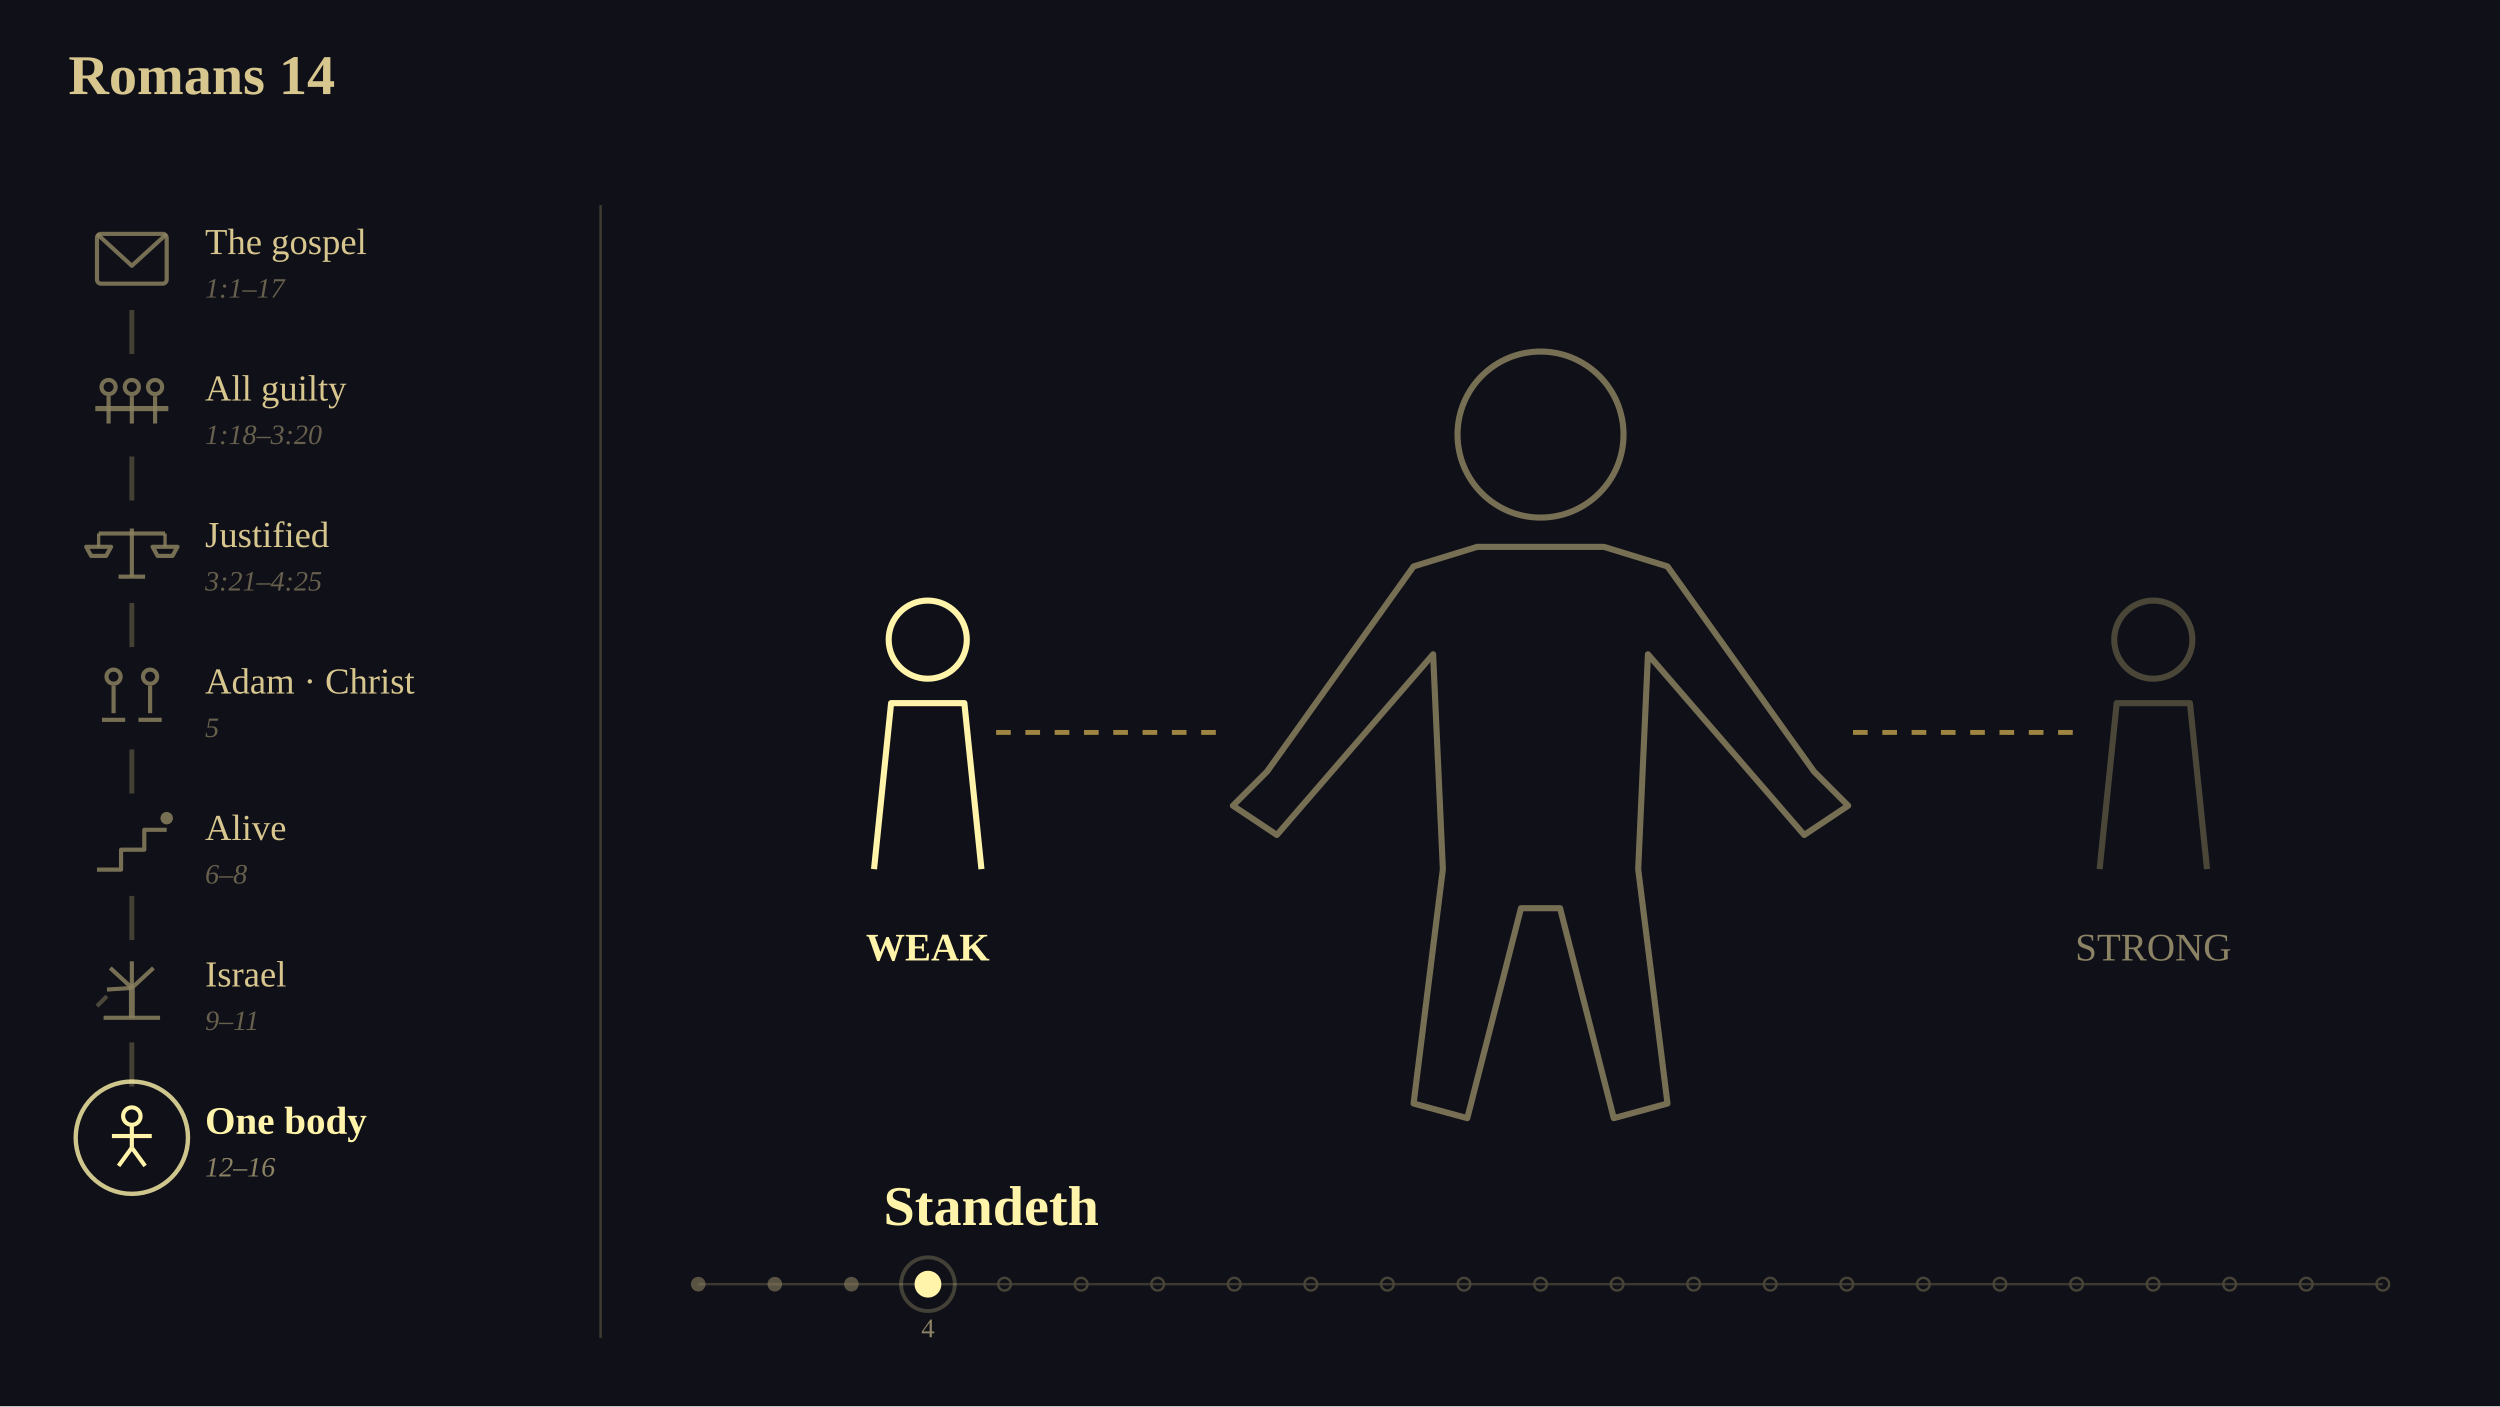
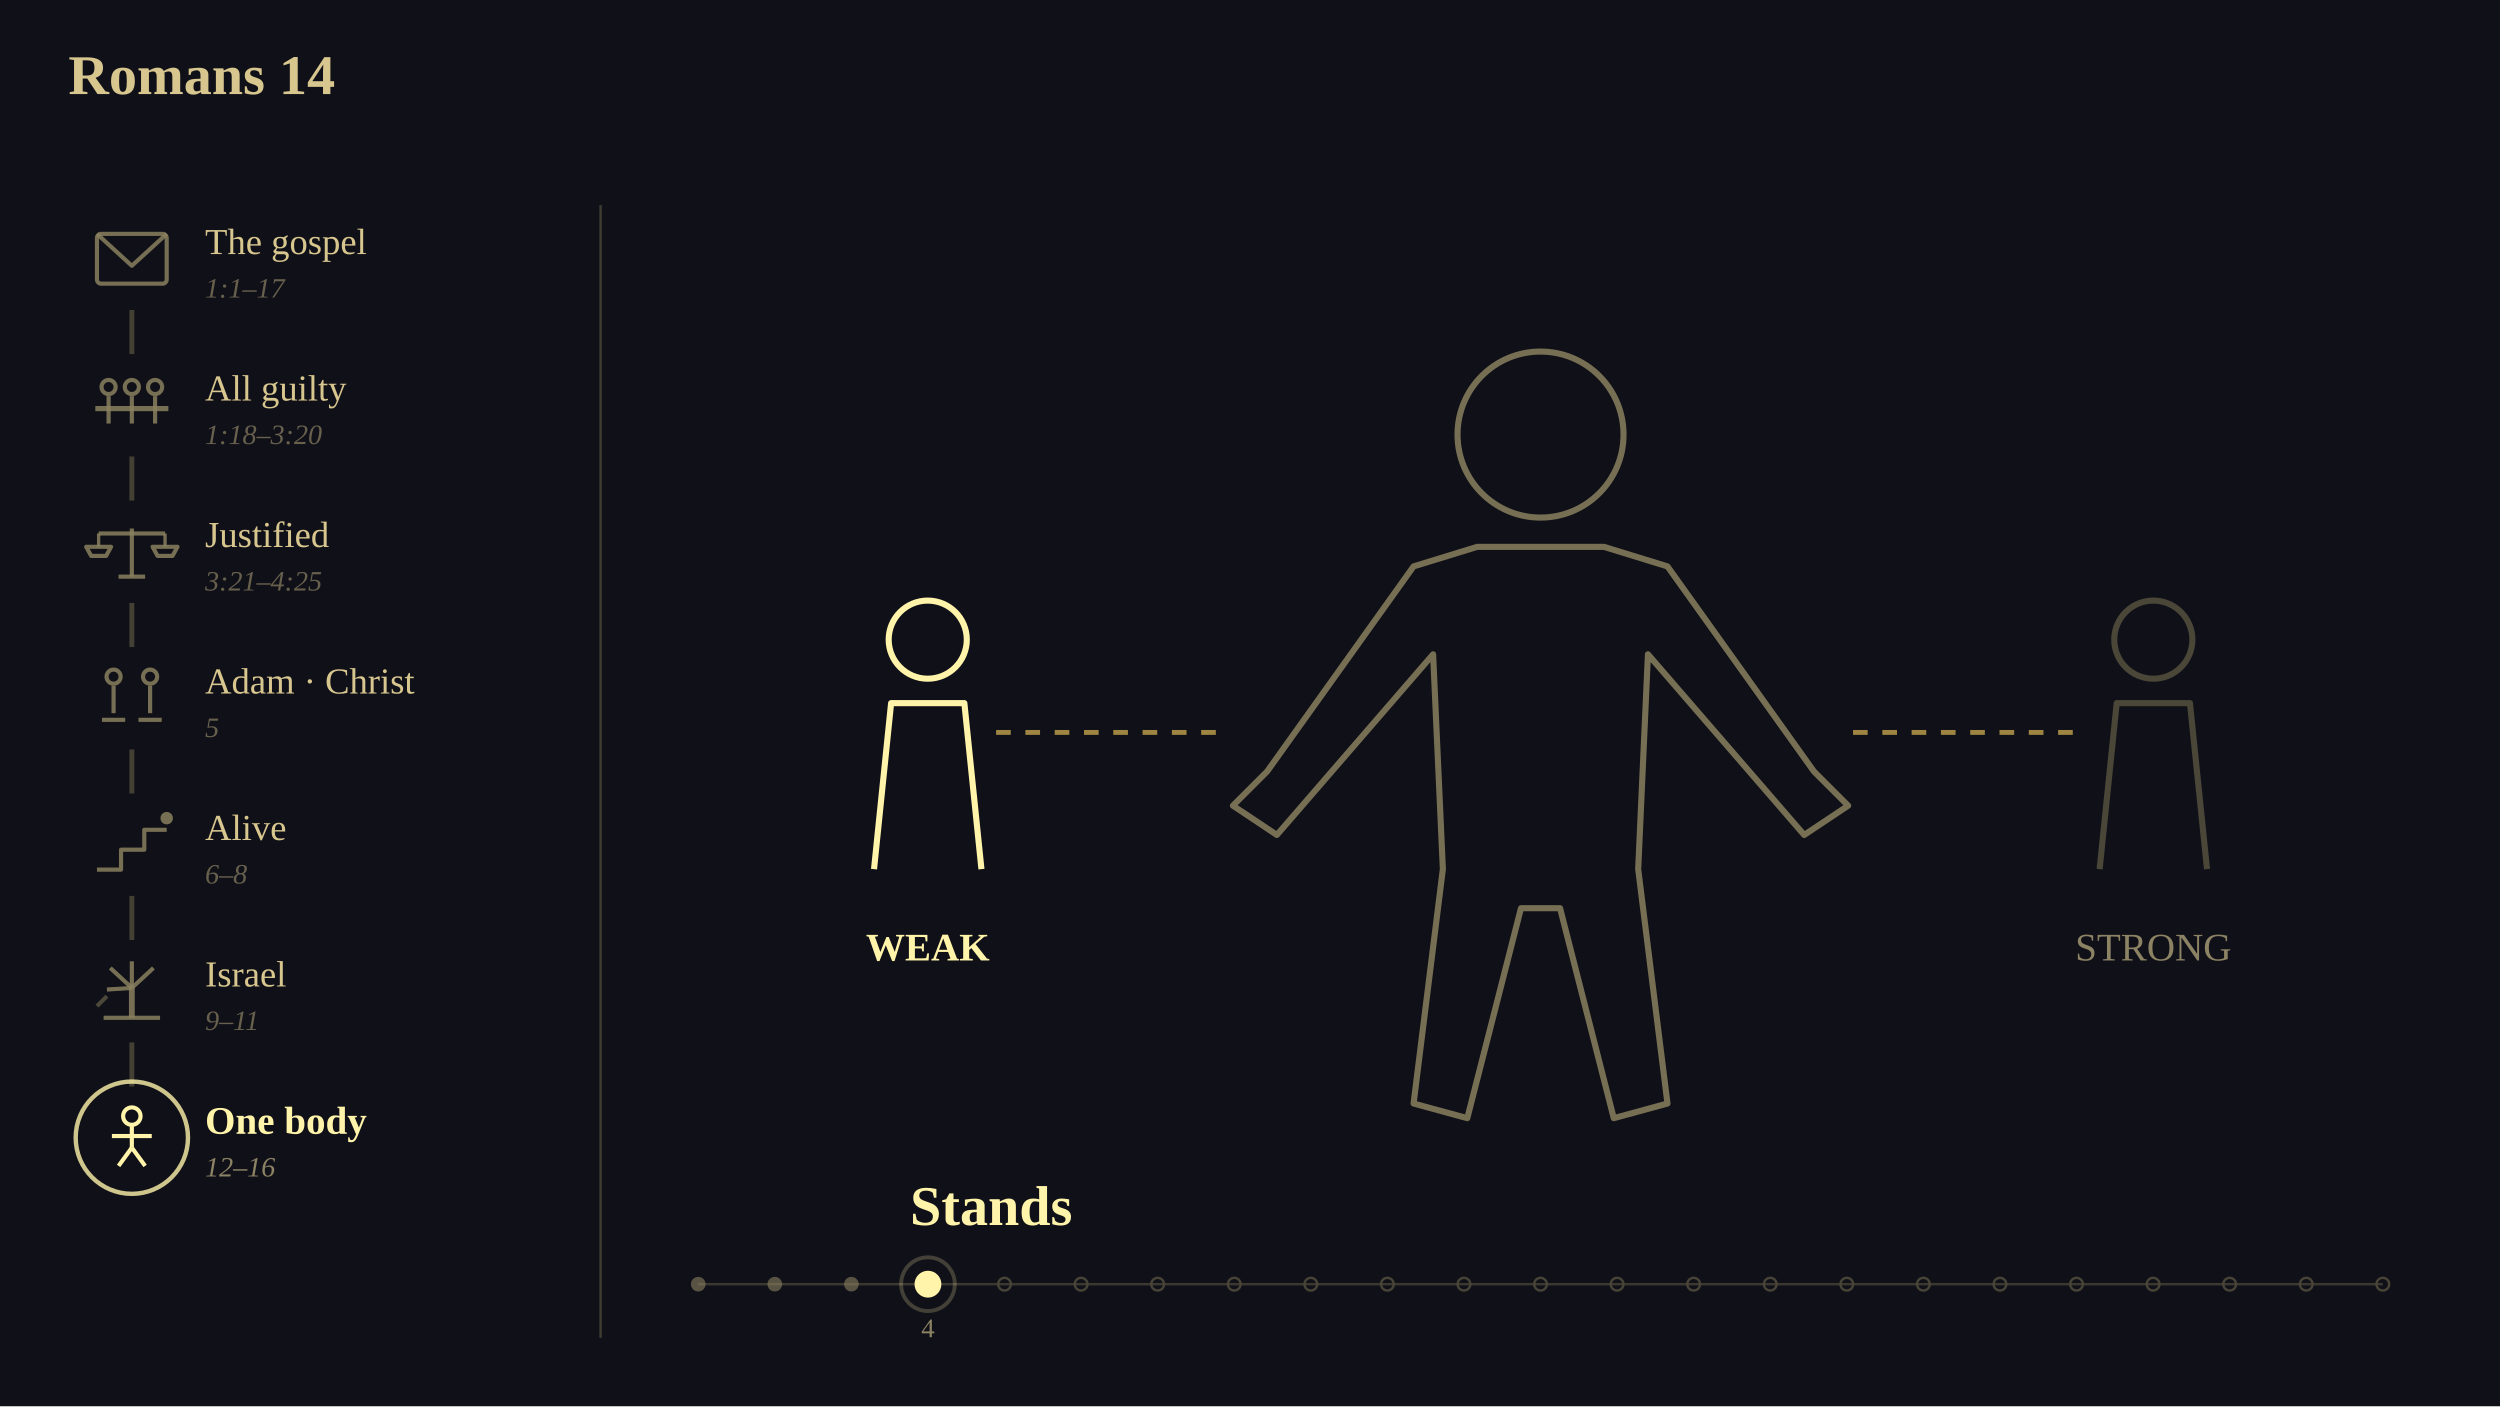
<svg xmlns="http://www.w3.org/2000/svg" viewBox="0 0 1024 576" width="1024" height="576" font-family="Georgia, 'Times New Roman', serif">
  <rect x="0" y="0" width="1024" height="576" fill="rgb(16,16,24)" />
  <text x="28" y="24" font-size="23" text-anchor="start" dominant-baseline="text-before-edge" fill="rgb(216,198,143)" font-family="Georgia, 'Times New Roman', serif" font-weight="bold">Romans 14</text>
  <line x1="54" y1="106" x2="54" y2="466" stroke="rgb(74,70,56)" stroke-width="2" stroke-opacity="0.898" />
  <circle cx="54" cy="106" r="21" fill="rgb(16,16,24)" />
  <rect x="39.72" y="95.8" width="28.56" height="20.4" rx="1.7" fill="none" stroke="rgb(138,129,95)" stroke-width="1.7" stroke-opacity="0.847" />
  <polyline points="39.72,95.8 54,108.86 68.28,95.8" stroke-linejoin="round" fill="none" stroke="rgb(138,129,95)" stroke-width="1.7" stroke-opacity="0.847" />
  <text x="84" y="99" font-size="15" text-anchor="start" dominant-baseline="central" fill="rgb(216,198,143)" font-family="Georgia, 'Times New Roman', serif">The gospel</text>
  <text x="84" y="118" font-size="11.5" text-anchor="start" dominant-baseline="central" fill="rgb(140,130,100)" font-family="Georgia, 'Times New Roman', serif" fill-opacity="0.698" font-style="italic">1:1–17</text>
  <circle cx="54" cy="166" r="21" fill="rgb(16,16,24)" />
  <circle cx="44.48" cy="158.52" r="2.89" fill="none" stroke="rgb(138,129,95)" stroke-width="1.7" stroke-opacity="0.847" />
  <line x1="44.48" y1="162.26" x2="44.48" y2="173.48" stroke="rgb(138,129,95)" stroke-width="1.7" stroke-opacity="0.847" />
  <circle cx="54" cy="158.52" r="2.89" fill="none" stroke="rgb(138,129,95)" stroke-width="1.7" stroke-opacity="0.847" />
  <line x1="54" y1="162.26" x2="54" y2="173.48" stroke="rgb(138,129,95)" stroke-width="1.7" stroke-opacity="0.847" />
  <circle cx="63.52" cy="158.52" r="2.89" fill="none" stroke="rgb(138,129,95)" stroke-width="1.7" stroke-opacity="0.847" />
  <line x1="63.52" y1="162.26" x2="63.52" y2="173.48" stroke="rgb(138,129,95)" stroke-width="1.7" stroke-opacity="0.847" />
  <line x1="39.04" y1="167.36" x2="68.96" y2="167.36" stroke="rgb(138,129,95)" stroke-width="2.12" stroke-opacity="0.847" />
  <text x="84" y="159" font-size="15" text-anchor="start" dominant-baseline="central" fill="rgb(216,198,143)" font-family="Georgia, 'Times New Roman', serif">All guilty</text>
  <text x="84" y="178" font-size="11.5" text-anchor="start" dominant-baseline="central" fill="rgb(140,130,100)" font-family="Georgia, 'Times New Roman', serif" fill-opacity="0.698" font-style="italic">1:18–3:20</text>
  <circle cx="54" cy="226" r="21" fill="rgb(16,16,24)" />
  <line x1="54" y1="216.48" x2="54" y2="236.2" stroke="rgb(138,129,95)" stroke-width="1.7" stroke-opacity="0.847" />
  <line x1="48.56" y1="236.2" x2="59.44" y2="236.2" stroke="rgb(138,129,95)" stroke-width="1.7" stroke-opacity="0.847" />
  <line x1="40.4" y1="218.52" x2="67.6" y2="218.52" stroke="rgb(138,129,95)" stroke-width="1.7" stroke-opacity="0.847" />
  <line x1="40.4" y1="218.52" x2="40.4" y2="223.96" stroke="rgb(138,129,95)" stroke-width="1.36" stroke-opacity="0.847" />
  <polygon points="35.3,223.96 45.5,223.96 43.46,227.7 37.34,227.7" stroke-linejoin="round" fill="none" stroke="rgb(138,129,95)" stroke-width="1.7" stroke-opacity="0.847" />
  <line x1="67.6" y1="218.52" x2="67.6" y2="223.96" stroke="rgb(138,129,95)" stroke-width="1.36" stroke-opacity="0.847" />
  <polygon points="62.5,223.96 72.7,223.96 70.66,227.7 64.54,227.7" stroke-linejoin="round" fill="none" stroke="rgb(138,129,95)" stroke-width="1.7" stroke-opacity="0.847" />
  <text x="84" y="219" font-size="15" text-anchor="start" dominant-baseline="central" fill="rgb(216,198,143)" font-family="Georgia, 'Times New Roman', serif">Justified</text>
  <text x="84" y="238" font-size="11.5" text-anchor="start" dominant-baseline="central" fill="rgb(140,130,100)" font-family="Georgia, 'Times New Roman', serif" fill-opacity="0.698" font-style="italic">3:21–4:25</text>
  <circle cx="54" cy="286" r="21" fill="rgb(16,16,24)" />
  <circle cx="46.52" cy="277.16" r="2.89" fill="none" stroke="rgb(138,129,95)" stroke-width="1.7" stroke-opacity="0.847" />
  <line x1="46.52" y1="280.9" x2="46.52" y2="292.12" stroke="rgb(138,129,95)" stroke-width="1.7" stroke-opacity="0.847" />
  <line x1="41.76" y1="294.84" x2="51.28" y2="294.84" stroke="rgb(138,129,95)" stroke-width="1.7" stroke-opacity="0.847" />
  <circle cx="61.48" cy="277.16" r="2.89" fill="none" stroke="rgb(138,129,95)" stroke-width="1.7" stroke-opacity="0.847" />
  <line x1="61.48" y1="280.9" x2="61.48" y2="292.12" stroke="rgb(138,129,95)" stroke-width="1.7" stroke-opacity="0.847" />
  <line x1="56.72" y1="294.84" x2="66.24" y2="294.84" stroke="rgb(138,129,95)" stroke-width="1.7" stroke-opacity="0.847" />
  <text x="84" y="279" font-size="15" text-anchor="start" dominant-baseline="central" fill="rgb(216,198,143)" font-family="Georgia, 'Times New Roman', serif">Adam · Christ</text>
  <text x="84" y="298" font-size="11.5" text-anchor="start" dominant-baseline="central" fill="rgb(140,130,100)" font-family="Georgia, 'Times New Roman', serif" fill-opacity="0.698" font-style="italic">5</text>
  <circle cx="54" cy="346" r="21" fill="rgb(16,16,24)" />
  <polyline points="39.72,356.2 49.58,356.2 49.58,348.04 59.1,348.04 59.1,339.88 68.28,339.88" stroke-linejoin="round" fill="none" stroke="rgb(138,129,95)" stroke-width="1.7" stroke-opacity="0.847" />
  <circle cx="68.28" cy="335.12" r="2.55" fill="rgb(138,129,95)" fill-opacity="0.847" />
  <text x="84" y="339" font-size="15" text-anchor="start" dominant-baseline="central" fill="rgb(216,198,143)" font-family="Georgia, 'Times New Roman', serif">Alive</text>
  <text x="84" y="358" font-size="11.5" text-anchor="start" dominant-baseline="central" fill="rgb(140,130,100)" font-family="Georgia, 'Times New Roman', serif" fill-opacity="0.698" font-style="italic">6–8</text>
  <circle cx="54" cy="406" r="21" fill="rgb(16,16,24)" />
  <line x1="54" y1="416.88" x2="54" y2="404.64" stroke="rgb(138,129,95)" stroke-width="2.38" stroke-opacity="0.847" />
  <line x1="42.44" y1="416.88" x2="65.56" y2="416.88" stroke="rgb(138,129,95)" stroke-width="1.7" stroke-opacity="0.847" />
  <line x1="54" y1="404.64" x2="45.16" y2="396.48" stroke="rgb(138,129,95)" stroke-width="1.7" stroke-opacity="0.847" />
  <line x1="54" y1="404.64" x2="54" y2="393.76" stroke="rgb(138,129,95)" stroke-width="1.7" stroke-opacity="0.847" />
  <line x1="54" y1="404.64" x2="62.84" y2="396.48" stroke="rgb(138,129,95)" stroke-width="1.7" stroke-opacity="0.847" />
  <line x1="54" y1="404.64" x2="43.8" y2="405.32" stroke="rgb(138,129,95)" stroke-width="1.7" stroke-opacity="0.847" />
  <line x1="43.8" y1="408.04" x2="39.72" y2="412.12" stroke="rgb(138,129,95)" stroke-width="1.7" stroke-opacity="0.498" />
  <text x="84" y="399" font-size="15" text-anchor="start" dominant-baseline="central" fill="rgb(216,198,143)" font-family="Georgia, 'Times New Roman', serif">Israel</text>
  <text x="84" y="418" font-size="11.5" text-anchor="start" dominant-baseline="central" fill="rgb(140,130,100)" font-family="Georgia, 'Times New Roman', serif" fill-opacity="0.698" font-style="italic">9–11</text>
  <circle cx="54" cy="466" r="21" fill="rgb(16,16,24)" />
  <circle cx="54" cy="457.16" r="3.57" fill="none" stroke="rgb(255,244,170)" stroke-width="1.7" />
  <line x1="54" y1="461.24" x2="54" y2="470.08" stroke="rgb(255,244,170)" stroke-width="1.7" />
  <line x1="45.84" y1="465.32" x2="62.16" y2="465.32" stroke="rgb(255,244,170)" stroke-width="1.7" />
  <line x1="54" y1="470.08" x2="48.56" y2="477.56" stroke="rgb(255,244,170)" stroke-width="1.7" />
  <line x1="54" y1="470.08" x2="59.44" y2="477.56" stroke="rgb(255,244,170)" stroke-width="1.7" />
  <ellipse cx="54" cy="466" rx="23" ry="23" fill="none" stroke="rgb(255,244,170)" stroke-width="1.8" stroke-opacity="0.800" />
  <text x="84" y="459" font-size="16" text-anchor="start" dominant-baseline="central" fill="rgb(255,244,170)" font-family="Georgia, 'Times New Roman', serif" font-weight="bold">One body</text>
  <text x="84" y="478" font-size="11.5" text-anchor="start" dominant-baseline="central" fill="rgb(140,130,100)" font-family="Georgia, 'Times New Roman', serif" font-style="italic">12–16</text>
  <line x1="246" y1="84" x2="246" y2="548" stroke="rgb(74,70,56)" stroke-width="1" stroke-opacity="0.800" />
  <circle cx="631" cy="178" r="34" fill="none" stroke="rgb(138,129,95)" stroke-width="2.5" stroke-opacity="0.847" />
  <polygon points="605,224 579,232 519,316 505,330 523,342 587,268 591,356 579,452 601,458 623,372 639,372 661,458 683,452 671,356 675,268 739,342 757,330 743,316 683,232 657,224" stroke-linejoin="round" fill="none" stroke="rgb(138,129,95)" stroke-width="2.5" stroke-opacity="0.847" />
  <circle cx="380" cy="262" r="16" fill="none" stroke="rgb(255,244,170)" stroke-width="2.5" />
  <polyline points="358,356 365,288 395,288 402,356" stroke-linejoin="round" fill="none" stroke="rgb(255,244,170)" stroke-width="2.5" />
  <text x="380" y="388" font-size="16" text-anchor="middle" dominant-baseline="central" fill="rgb(255,244,170)" font-family="Georgia, 'Times New Roman', serif" font-weight="bold">WEAK</text>
  <circle cx="882" cy="262" r="16" fill="none" stroke="rgb(74,70,56)" stroke-width="2.5" />
  <polyline points="860,356 867,288 897,288 904,356" stroke-linejoin="round" fill="none" stroke="rgb(74,70,56)" stroke-width="2.5" />
  <text x="882" y="388" font-size="16" text-anchor="middle" dominant-baseline="central" fill="rgb(140,130,100)" font-family="Georgia, 'Times New Roman', serif">STRONG</text>
  <line x1="408" y1="300" x2="503" y2="300" stroke="rgb(255,212,94)" stroke-width="2" stroke-opacity="0.600" stroke-dasharray="6,6" />
  <line x1="759" y1="300" x2="854" y2="300" stroke="rgb(255,212,94)" stroke-width="2" stroke-opacity="0.600" stroke-dasharray="6,6" />
  <line x1="286" y1="526" x2="976" y2="526" stroke="rgb(74,70,56)" stroke-width="1" stroke-opacity="0.749" />
  <circle cx="286" cy="526" r="3" fill="rgb(138,129,95)" fill-opacity="0.600" />
  <circle cx="317.36" cy="526" r="3" fill="rgb(138,129,95)" fill-opacity="0.600" />
  <circle cx="348.73" cy="526" r="3" fill="rgb(138,129,95)" fill-opacity="0.600" />
  <circle cx="411.45" cy="526" r="2.6" fill="none" stroke="rgb(74,70,56)" stroke-width="1" stroke-opacity="0.949" />
  <circle cx="442.82" cy="526" r="2.6" fill="none" stroke="rgb(74,70,56)" stroke-width="1" stroke-opacity="0.949" />
  <circle cx="474.18" cy="526" r="2.6" fill="none" stroke="rgb(74,70,56)" stroke-width="1" stroke-opacity="0.949" />
  <circle cx="505.55" cy="526" r="2.6" fill="none" stroke="rgb(74,70,56)" stroke-width="1" stroke-opacity="0.949" />
  <circle cx="536.91" cy="526" r="2.6" fill="none" stroke="rgb(74,70,56)" stroke-width="1" stroke-opacity="0.949" />
  <circle cx="568.27" cy="526" r="2.6" fill="none" stroke="rgb(74,70,56)" stroke-width="1" stroke-opacity="0.949" />
  <circle cx="599.64" cy="526" r="2.6" fill="none" stroke="rgb(74,70,56)" stroke-width="1" stroke-opacity="0.949" />
  <circle cx="631" cy="526" r="2.6" fill="none" stroke="rgb(74,70,56)" stroke-width="1" stroke-opacity="0.949" />
  <circle cx="662.36" cy="526" r="2.6" fill="none" stroke="rgb(74,70,56)" stroke-width="1" stroke-opacity="0.949" />
  <circle cx="693.73" cy="526" r="2.6" fill="none" stroke="rgb(74,70,56)" stroke-width="1" stroke-opacity="0.949" />
  <circle cx="725.09" cy="526" r="2.6" fill="none" stroke="rgb(74,70,56)" stroke-width="1" stroke-opacity="0.949" />
  <circle cx="756.45" cy="526" r="2.6" fill="none" stroke="rgb(74,70,56)" stroke-width="1" stroke-opacity="0.949" />
  <circle cx="787.82" cy="526" r="2.6" fill="none" stroke="rgb(74,70,56)" stroke-width="1" stroke-opacity="0.949" />
  <circle cx="819.18" cy="526" r="2.6" fill="none" stroke="rgb(74,70,56)" stroke-width="1" stroke-opacity="0.949" />
  <circle cx="850.55" cy="526" r="2.6" fill="none" stroke="rgb(74,70,56)" stroke-width="1" stroke-opacity="0.949" />
  <circle cx="881.91" cy="526" r="2.6" fill="none" stroke="rgb(74,70,56)" stroke-width="1" stroke-opacity="0.949" />
  <circle cx="913.27" cy="526" r="2.6" fill="none" stroke="rgb(74,70,56)" stroke-width="1" stroke-opacity="0.949" />
  <circle cx="944.64" cy="526" r="2.6" fill="none" stroke="rgb(74,70,56)" stroke-width="1" stroke-opacity="0.949" />
  <circle cx="976" cy="526" r="2.6" fill="none" stroke="rgb(74,70,56)" stroke-width="1" stroke-opacity="0.949" />
  <circle cx="380.09" cy="526" r="5.5" fill="rgb(255,244,170)" />
  <ellipse cx="380.09" cy="526" rx="11" ry="11" fill="none" stroke="rgb(255,244,170)" stroke-width="1.6" stroke-opacity="0.212">
    <animate attributeName="stroke-opacity" values="0.212;0.847;0.610;0.847" dur="0.8s" begin="0s" fill="freeze" calcMode="spline" keyTimes="0;0.35;0.7;1" keySplines="0.42 0 0.58 1;0.42 0 0.58 1;0.42 0 0.58 1" />
  </ellipse>
  <text x="380.09" y="544" font-size="11" text-anchor="middle" dominant-baseline="central" fill="rgb(140,130,100)" font-family="Georgia, 'Times New Roman', serif">4</text>
-   <text x="406" y="494" font-size="23" text-anchor="middle" dominant-baseline="central" fill="rgb(255,244,170)" font-family="Georgia, 'Times New Roman', serif" font-weight="bold">Standeth</text>
+   <text x="406" y="494" font-size="23" text-anchor="middle" dominant-baseline="central" fill="rgb(255,244,170)" font-family="Georgia, 'Times New Roman', serif" font-weight="bold">Stands</text>
</svg>
